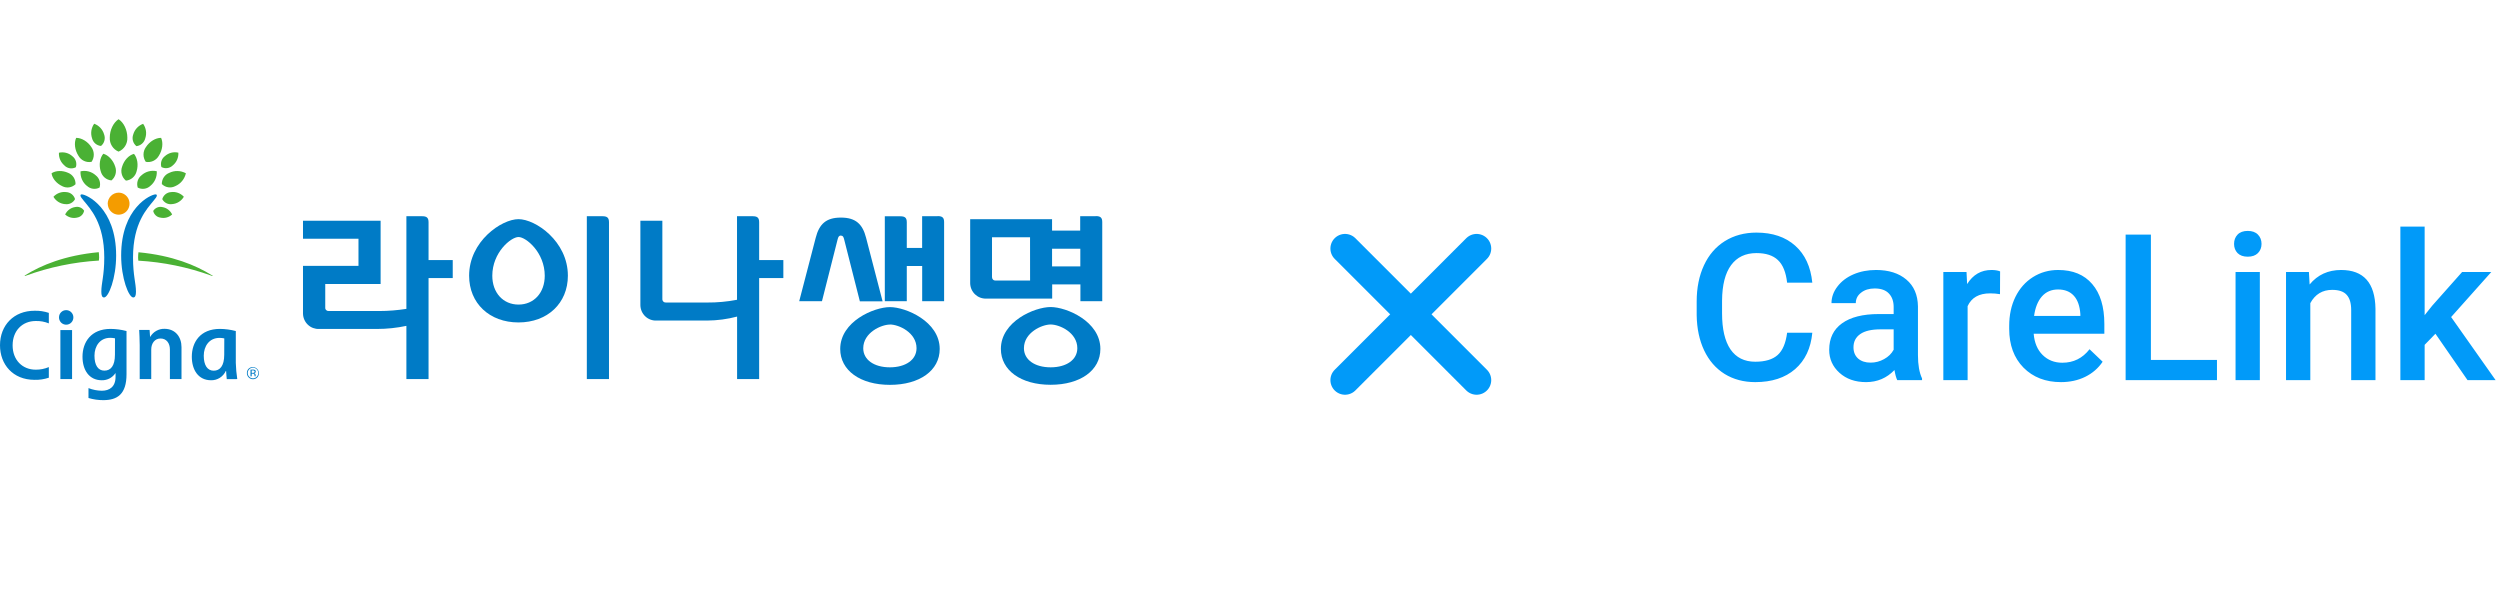
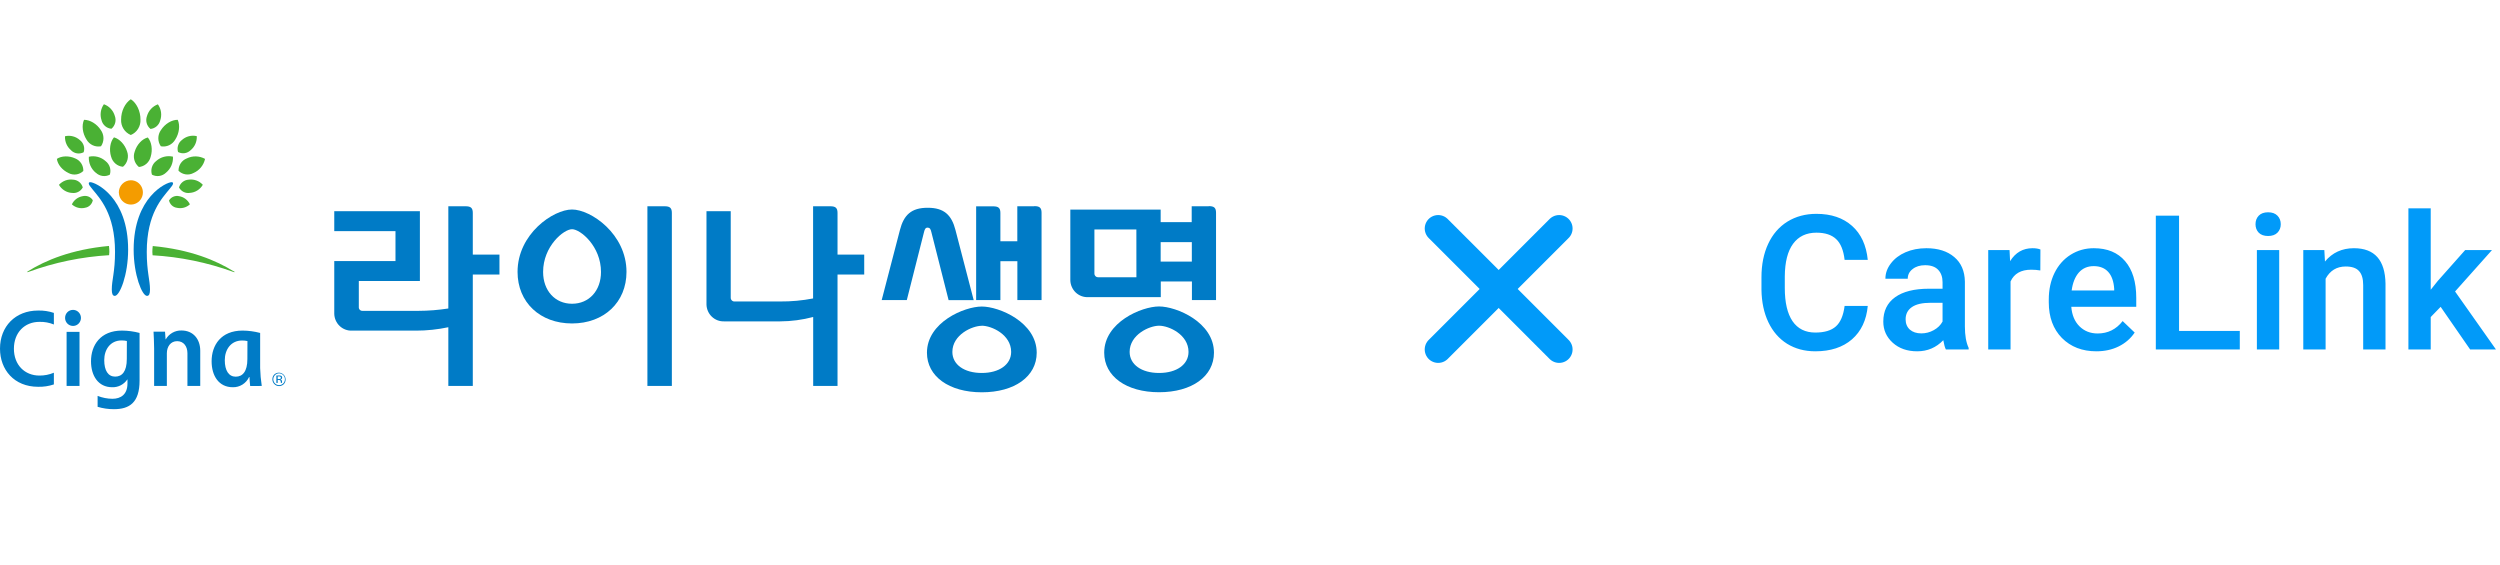
- <svg xmlns="http://www.w3.org/2000/svg" width="171" height="42" viewBox="0 0 171 42" fill="none">
-   <path d="M92 17L101 26" stroke="#019AF9" stroke-width="2" stroke-linecap="round" stroke-linejoin="round" />
-   <path d="M101 17L92 26" stroke="#019AF9" stroke-width="2" stroke-linecap="round" stroke-linejoin="round" />
-   <path d="M5.593 13.295C5.906 13.295 7.944 14.207 7.944 17.479C7.944 19.042 7.425 20.346 7.117 20.346C6.982 20.346 6.931 20.21 6.931 19.947C6.931 19.361 7.132 18.855 7.132 17.62C7.132 15.233 6.162 14.27 5.727 13.729C5.598 13.568 5.503 13.464 5.503 13.368C5.503 13.33 5.529 13.295 5.593 13.295V13.295ZM10.729 13.368C10.729 13.464 10.633 13.568 10.504 13.729C10.07 14.27 9.099 15.233 9.099 17.62C9.099 18.855 9.3 19.367 9.3 19.947C9.3 20.21 9.249 20.346 9.114 20.346C8.807 20.346 8.287 19.042 8.287 17.479C8.287 14.207 10.326 13.295 10.64 13.295C10.702 13.295 10.729 13.33 10.729 13.368" fill="#007BC6" />
-   <path d="M7.372 13.951C7.376 14.099 7.423 14.243 7.507 14.364C7.592 14.486 7.71 14.579 7.846 14.633C7.983 14.687 8.132 14.698 8.275 14.666C8.419 14.635 8.549 14.561 8.651 14.454C8.753 14.347 8.821 14.212 8.848 14.066C8.874 13.921 8.858 13.77 8.8 13.633C8.742 13.497 8.646 13.381 8.523 13.3C8.4 13.218 8.257 13.176 8.11 13.177C8.011 13.178 7.913 13.199 7.822 13.239C7.731 13.278 7.649 13.336 7.58 13.408C7.51 13.48 7.456 13.565 7.419 13.658C7.383 13.751 7.364 13.851 7.366 13.951" fill="#F49C00" />
-   <path d="M4.249 12.729C3.86 12.55 3.568 12.193 3.527 11.851C3.816 11.659 4.272 11.645 4.661 11.822C4.815 11.882 4.946 11.99 5.037 12.13C5.127 12.27 5.172 12.435 5.166 12.602C5.046 12.717 4.894 12.791 4.731 12.815C4.568 12.839 4.401 12.81 4.255 12.733L4.249 12.729ZM5.364 10.652C5.114 10.263 5.054 9.774 5.21 9.429C5.58 9.429 6.003 9.678 6.253 10.067C6.357 10.213 6.413 10.387 6.415 10.566C6.417 10.746 6.364 10.922 6.263 11.069C6.089 11.104 5.908 11.082 5.747 11.007C5.586 10.932 5.452 10.808 5.364 10.652V10.652ZM5.942 12.714C5.796 12.596 5.68 12.444 5.605 12.27C5.529 12.097 5.496 11.908 5.508 11.719C5.691 11.677 5.88 11.68 6.061 11.728C6.243 11.775 6.41 11.866 6.549 11.993C6.673 12.088 6.764 12.219 6.811 12.369C6.857 12.519 6.857 12.68 6.809 12.83C6.67 12.904 6.512 12.932 6.356 12.91C6.201 12.888 6.056 12.818 5.942 12.708V12.714ZM6.887 11.712C6.754 11.273 6.829 10.796 7.066 10.516C7.416 10.611 7.746 10.967 7.88 11.394C7.94 11.559 7.948 11.739 7.902 11.909C7.856 12.079 7.759 12.23 7.624 12.341C7.451 12.326 7.287 12.257 7.155 12.143C7.023 12.028 6.929 11.875 6.887 11.704V11.712ZM5.262 14.886C5.121 14.918 4.974 14.916 4.833 14.878C4.693 14.841 4.563 14.77 4.456 14.671C4.519 14.538 4.613 14.423 4.729 14.335C4.846 14.247 4.982 14.188 5.125 14.165C5.243 14.134 5.366 14.142 5.479 14.186C5.592 14.231 5.688 14.31 5.754 14.413C5.731 14.534 5.672 14.645 5.583 14.729C5.495 14.814 5.383 14.868 5.262 14.884V14.886ZM4.449 13.963C4.286 13.95 4.129 13.897 3.991 13.81C3.853 13.723 3.738 13.603 3.655 13.461C3.766 13.339 3.904 13.246 4.058 13.191C4.212 13.135 4.377 13.117 4.538 13.14C4.674 13.148 4.804 13.198 4.911 13.284C5.017 13.37 5.095 13.488 5.132 13.62C5.068 13.742 4.967 13.84 4.844 13.901C4.722 13.962 4.583 13.982 4.449 13.96V13.963ZM4.418 11.325C4.289 11.221 4.187 11.087 4.119 10.934C4.052 10.781 4.022 10.614 4.031 10.447C4.193 10.41 4.362 10.412 4.523 10.454C4.684 10.496 4.833 10.578 4.956 10.69C5.067 10.775 5.149 10.893 5.19 11.027C5.232 11.162 5.231 11.306 5.187 11.44C5.064 11.505 4.924 11.53 4.786 11.511C4.648 11.492 4.52 11.429 4.418 11.333V11.325ZM6.297 9.461C6.241 9.295 6.224 9.118 6.249 8.944C6.275 8.771 6.341 8.605 6.442 8.463C6.604 8.522 6.751 8.619 6.869 8.746C6.987 8.873 7.074 9.027 7.121 9.195C7.172 9.332 7.178 9.482 7.14 9.624C7.102 9.765 7.021 9.891 6.909 9.984C6.765 9.971 6.628 9.913 6.518 9.818C6.408 9.723 6.33 9.596 6.295 9.454L6.297 9.461ZM1.689 18.86C1.689 18.869 1.689 18.877 1.708 18.877C1.727 18.873 1.744 18.868 1.762 18.86C3.371 18.273 5.056 17.923 6.764 17.823C6.773 17.756 6.779 17.689 6.78 17.621C6.779 17.497 6.772 17.373 6.757 17.249C4.421 17.465 2.81 18.151 1.75 18.809C1.707 18.836 1.688 18.843 1.688 18.86H1.689ZM11.069 12.597C11.064 12.431 11.11 12.266 11.202 12.128C11.293 11.989 11.425 11.883 11.579 11.823C11.757 11.736 11.952 11.693 12.15 11.698C12.347 11.703 12.54 11.756 12.714 11.852C12.671 12.046 12.583 12.227 12.457 12.38C12.332 12.533 12.172 12.653 11.991 12.73C11.844 12.807 11.678 12.836 11.514 12.812C11.351 12.789 11.198 12.714 11.079 12.599L11.069 12.597ZM9.967 11.063C9.867 10.917 9.814 10.742 9.816 10.564C9.817 10.385 9.874 10.212 9.977 10.067C10.227 9.678 10.648 9.425 11.02 9.429C11.174 9.77 11.116 10.263 10.866 10.652C10.778 10.808 10.644 10.932 10.483 11.007C10.322 11.081 10.141 11.103 9.967 11.069V11.063ZM9.421 12.83C9.373 12.679 9.372 12.517 9.418 12.366C9.465 12.215 9.557 12.083 9.681 11.987C9.821 11.86 9.988 11.769 10.169 11.722C10.351 11.674 10.541 11.671 10.723 11.713C10.735 11.902 10.702 12.091 10.626 12.264C10.551 12.438 10.435 12.59 10.29 12.708C10.176 12.818 10.031 12.888 9.875 12.91C9.72 12.932 9.561 12.904 9.422 12.83H9.421ZM8.606 12.348C8.471 12.237 8.374 12.086 8.329 11.916C8.283 11.746 8.291 11.567 8.351 11.402C8.483 10.963 8.814 10.611 9.165 10.524C9.401 10.803 9.476 11.284 9.343 11.719C9.301 11.89 9.208 12.043 9.075 12.157C8.943 12.272 8.779 12.341 8.606 12.356V12.348ZM10.485 14.422C10.549 14.319 10.643 14.239 10.755 14.193C10.866 14.146 10.989 14.137 11.106 14.165C11.249 14.188 11.385 14.246 11.501 14.334C11.617 14.422 11.711 14.537 11.774 14.669C11.667 14.768 11.537 14.84 11.397 14.877C11.256 14.915 11.109 14.917 10.967 14.884C10.847 14.868 10.735 14.814 10.647 14.729C10.558 14.645 10.499 14.534 10.476 14.413L10.485 14.422ZM11.098 13.623C11.135 13.49 11.213 13.372 11.319 13.286C11.426 13.199 11.557 13.148 11.693 13.14C11.854 13.117 12.019 13.134 12.172 13.19C12.326 13.245 12.464 13.337 12.575 13.458C12.492 13.6 12.377 13.72 12.238 13.807C12.1 13.895 11.943 13.947 11.78 13.96C11.645 13.982 11.507 13.962 11.385 13.901C11.262 13.84 11.162 13.742 11.098 13.62V13.623ZM11.043 11.434C10.999 11.3 10.998 11.156 11.04 11.022C11.081 10.887 11.163 10.77 11.274 10.684C11.398 10.572 11.547 10.491 11.708 10.448C11.869 10.406 12.038 10.404 12.2 10.442C12.21 10.609 12.179 10.776 12.112 10.929C12.044 11.081 11.941 11.216 11.812 11.32C11.71 11.416 11.582 11.478 11.444 11.497C11.306 11.517 11.166 11.492 11.043 11.427V11.434ZM9.324 9.989C9.212 9.897 9.131 9.771 9.093 9.63C9.055 9.488 9.061 9.338 9.112 9.201C9.159 9.033 9.246 8.879 9.363 8.752C9.481 8.625 9.627 8.528 9.79 8.469C9.891 8.611 9.957 8.776 9.983 8.95C10.008 9.124 9.991 9.301 9.934 9.467C9.899 9.609 9.821 9.736 9.711 9.831C9.6 9.926 9.464 9.984 9.32 9.997L9.324 9.989ZM14.474 18.817C13.416 18.158 11.804 17.472 9.47 17.255C9.454 17.378 9.446 17.503 9.446 17.627C9.446 17.704 9.459 17.808 9.46 17.829C11.17 17.927 12.858 18.274 14.47 18.86C14.487 18.868 14.505 18.873 14.523 18.877C14.536 18.877 14.542 18.877 14.542 18.86C14.542 18.844 14.523 18.836 14.48 18.809L14.474 18.817ZM8.11 10.371C7.924 10.295 7.766 10.161 7.658 9.989C7.55 9.818 7.498 9.616 7.509 9.413C7.509 8.887 7.754 8.388 8.11 8.154C8.466 8.381 8.71 8.886 8.71 9.413C8.72 9.616 8.668 9.817 8.561 9.989C8.453 10.161 8.296 10.294 8.11 10.371" fill="#4AB134" />
-   <path d="M4.036 21.701C4.034 21.8 4.061 21.897 4.114 21.98C4.166 22.064 4.242 22.129 4.332 22.168C4.422 22.207 4.521 22.218 4.617 22.2C4.713 22.182 4.802 22.136 4.871 22.066C4.941 21.997 4.989 21.908 5.008 21.811C5.028 21.714 5.019 21.614 4.982 21.522C4.944 21.431 4.881 21.352 4.8 21.297C4.719 21.243 4.623 21.213 4.526 21.214C4.462 21.213 4.399 21.225 4.339 21.249C4.28 21.274 4.226 21.309 4.181 21.355C4.135 21.4 4.099 21.454 4.074 21.513C4.049 21.573 4.036 21.636 4.036 21.701V21.701ZM7.862 24.262C7.862 25.03 7.573 25.351 7.139 25.351C6.705 25.351 6.462 24.979 6.462 24.326C6.462 23.674 6.84 23.107 7.538 23.107C7.648 23.106 7.758 23.118 7.866 23.142L7.862 24.262ZM7.904 25.523V25.774C7.904 26.459 7.487 26.726 6.968 26.726C6.655 26.723 6.344 26.662 6.052 26.546V27.224C6.381 27.321 6.721 27.371 7.064 27.37C8.021 27.37 8.654 26.969 8.654 25.598V22.643C8.298 22.549 7.932 22.5 7.564 22.497C6.221 22.497 5.643 23.409 5.643 24.399C5.643 25.305 6.094 26.009 6.957 26.009C7.139 26.015 7.32 25.974 7.483 25.891C7.646 25.807 7.785 25.684 7.889 25.532L7.904 25.523ZM3.34 25.109C3.056 25.229 2.751 25.289 2.443 25.286C1.534 25.286 0.863 24.626 0.863 23.622C0.863 22.619 1.528 21.957 2.443 21.957C2.75 21.948 3.056 22.003 3.34 22.119V21.401C3.025 21.295 2.694 21.245 2.362 21.255C0.95 21.255 0 22.242 0 23.618C0 24.919 0.874 25.981 2.362 25.981C2.694 25.991 3.025 25.941 3.34 25.835V25.109ZM15.337 24.266C15.337 25.035 15.041 25.355 14.615 25.355C14.188 25.355 13.937 24.983 13.937 24.331C13.937 23.678 14.315 23.112 15.012 23.112C15.123 23.111 15.233 23.122 15.342 23.147L15.337 24.266ZM16.229 25.93C16.173 25.563 16.139 25.193 16.129 24.822V22.643C15.774 22.549 15.408 22.5 15.041 22.497C13.697 22.497 13.12 23.409 13.12 24.399C13.12 25.305 13.569 26.009 14.432 26.009C14.644 26.015 14.852 25.958 15.032 25.845C15.211 25.733 15.355 25.569 15.444 25.376H15.466C15.466 25.481 15.502 25.835 15.511 25.935L16.229 25.93ZM4.93 22.576H4.13V25.93H4.93V22.576ZM9.556 25.93V23.611C9.556 23.299 9.528 22.702 9.519 22.566H10.232L10.265 23.038H10.278C10.377 22.868 10.519 22.727 10.69 22.631C10.86 22.535 11.053 22.486 11.248 22.491C11.998 22.491 12.415 23.049 12.415 23.744V25.93H11.621V23.903C11.621 23.475 11.387 23.153 10.982 23.153C10.578 23.153 10.345 23.494 10.345 23.903V25.93H9.556Z" fill="#007BC6" />
-   <path d="M17.383 25.354C17.352 25.34 17.318 25.334 17.284 25.336H17.216V25.504H17.29C17.316 25.506 17.342 25.502 17.367 25.494C17.381 25.489 17.394 25.479 17.402 25.465C17.411 25.452 17.415 25.437 17.414 25.421C17.416 25.408 17.414 25.395 17.408 25.383C17.403 25.371 17.395 25.361 17.384 25.354H17.383ZM17.296 25.28C17.338 25.279 17.381 25.284 17.422 25.297C17.444 25.306 17.463 25.322 17.476 25.343C17.489 25.364 17.494 25.389 17.492 25.414C17.494 25.432 17.491 25.45 17.483 25.466C17.475 25.482 17.463 25.496 17.448 25.506C17.427 25.518 17.405 25.526 17.381 25.529C17.397 25.53 17.412 25.535 17.426 25.543C17.439 25.551 17.451 25.562 17.461 25.575C17.476 25.596 17.484 25.62 17.485 25.646V25.68C17.484 25.692 17.484 25.703 17.485 25.715C17.485 25.723 17.485 25.731 17.485 25.738V25.738H17.41V25.683C17.41 25.629 17.395 25.592 17.365 25.576C17.337 25.563 17.306 25.558 17.276 25.56H17.216V25.743H17.135V25.286L17.296 25.28ZM17.05 25.257C17.017 25.291 16.99 25.331 16.972 25.375C16.954 25.419 16.944 25.467 16.944 25.515C16.944 25.563 16.953 25.61 16.971 25.654C16.989 25.699 17.016 25.739 17.049 25.773C17.083 25.807 17.122 25.834 17.166 25.852C17.21 25.87 17.257 25.88 17.304 25.88C17.351 25.88 17.398 25.871 17.442 25.852C17.486 25.834 17.525 25.807 17.559 25.774C17.626 25.705 17.664 25.612 17.664 25.515C17.664 25.419 17.626 25.326 17.559 25.257C17.526 25.223 17.486 25.195 17.442 25.177C17.399 25.158 17.352 25.148 17.305 25.148C17.257 25.148 17.21 25.158 17.166 25.177C17.123 25.195 17.083 25.223 17.05 25.257V25.257ZM17.601 25.815C17.522 25.894 17.416 25.939 17.305 25.939C17.193 25.939 17.087 25.894 17.008 25.815C16.969 25.775 16.938 25.729 16.918 25.677C16.897 25.625 16.886 25.57 16.887 25.515C16.886 25.459 16.897 25.403 16.918 25.352C16.939 25.3 16.97 25.254 17.01 25.215C17.09 25.142 17.194 25.104 17.301 25.107C17.408 25.11 17.51 25.154 17.586 25.231C17.661 25.308 17.705 25.411 17.708 25.52C17.711 25.628 17.672 25.734 17.601 25.815" fill="#007BC6" />
-   <path d="M41.655 25.93V15.202C41.655 14.883 41.521 14.789 41.202 14.789H40.139V25.93H41.655Z" fill="#007BC6" />
-   <path d="M51.926 25.93V19.021H53.581V17.788H51.926V15.202C51.926 14.883 51.793 14.789 51.474 14.789H50.412V20.505C49.737 20.635 49.052 20.698 48.365 20.693H45.546C45.514 20.695 45.482 20.69 45.452 20.679C45.422 20.667 45.395 20.65 45.372 20.627C45.349 20.604 45.331 20.577 45.32 20.546C45.308 20.516 45.303 20.484 45.305 20.451V15.097H43.802V20.88C43.805 21.022 43.836 21.163 43.893 21.293C43.95 21.422 44.032 21.54 44.135 21.637C44.237 21.735 44.358 21.81 44.489 21.86C44.621 21.91 44.761 21.932 44.902 21.926H48.371C49.062 21.922 49.749 21.831 50.417 21.654V25.93H51.926Z" fill="#007BC6" />
-   <path d="M37.261 18.862C37.261 20.022 36.523 20.833 35.466 20.833C34.41 20.833 33.673 20.018 33.673 18.862C33.673 17.268 34.949 16.212 35.466 16.212C35.984 16.212 37.261 17.268 37.261 18.862ZM35.465 14.99C34.309 14.99 32.088 16.497 32.088 18.859C32.088 20.741 33.477 22.055 35.465 22.055C37.452 22.055 38.843 20.738 38.843 18.859C38.843 16.497 36.626 14.99 35.465 14.99Z" fill="#007BC6" />
-   <path d="M71.863 22.195C72.477 22.195 73.689 22.747 73.689 23.818C73.689 24.6 72.956 25.125 71.863 25.125C70.77 25.125 70.037 24.6 70.037 23.818C70.037 22.747 71.266 22.195 71.863 22.195ZM71.863 21.001C70.78 21.001 68.46 21.977 68.46 23.867C68.46 25.33 69.828 26.319 71.863 26.319C73.898 26.319 75.266 25.334 75.266 23.867C75.266 21.977 72.94 21.001 71.863 21.001Z" fill="#007BC6" />
-   <path d="M29.313 25.93V19.021H30.967V17.788H29.313V15.202C29.313 14.883 29.18 14.789 28.861 14.789H27.797V21.127C27.184 21.223 26.564 21.272 25.944 21.274H22.475C22.444 21.276 22.413 21.27 22.383 21.259C22.354 21.247 22.328 21.23 22.306 21.207C22.285 21.184 22.268 21.157 22.258 21.127C22.247 21.097 22.244 21.065 22.247 21.034V19.424H26.034V15.097H20.725V16.33H24.52V18.186H20.725V21.454C20.728 21.596 20.759 21.736 20.816 21.866C20.873 21.996 20.955 22.113 21.058 22.211C21.16 22.308 21.28 22.384 21.412 22.434C21.544 22.483 21.684 22.506 21.825 22.5H25.794C26.467 22.5 27.138 22.429 27.797 22.289V25.93H29.313V25.93Z" fill="#007BC6" />
-   <path d="M60.867 22.195C61.48 22.195 62.691 22.747 62.691 23.818C62.691 24.6 61.959 25.125 60.867 25.125C59.776 25.125 59.046 24.6 59.046 23.823C59.046 22.752 60.275 22.2 60.873 22.2L60.867 22.195ZM60.873 21.006C59.791 21.006 57.471 21.982 57.471 23.871C57.471 25.334 58.838 26.324 60.873 26.324C62.908 26.324 64.276 25.339 64.276 23.871C64.276 21.982 61.95 21.006 60.873 21.006Z" fill="#007BC6" />
-   <path d="M71.961 17.012H73.894V18.22H71.961V17.012ZM70.458 19.19H68.095C68.063 19.192 68.031 19.187 68.001 19.176C67.971 19.165 67.944 19.147 67.921 19.125C67.898 19.102 67.881 19.075 67.869 19.045C67.857 19.015 67.852 18.982 67.853 18.95V16.23H70.455L70.458 19.19ZM74.939 14.79H73.885V15.774H71.961V14.994H66.36V19.376C66.363 19.518 66.394 19.659 66.451 19.789C66.508 19.919 66.591 20.036 66.693 20.134C66.796 20.231 66.916 20.307 67.048 20.357C67.18 20.407 67.32 20.429 67.46 20.424H71.969V19.453H73.9V20.604H75.394V15.189C75.394 14.874 75.261 14.781 74.946 14.781" fill="#007BC6" />
-   <path d="M64.126 14.79H63.074V16.958H62.024V15.202C62.024 14.888 61.891 14.794 61.576 14.794H60.521V20.604H62.024V18.193H63.077V20.604H64.577V15.189C64.577 14.874 64.444 14.781 64.129 14.781" fill="#007BC6" />
-   <path d="M57.517 16.118C57.662 16.118 57.702 16.219 57.744 16.392L58.814 20.609H60.369L59.239 16.26C59 15.332 58.532 14.883 57.523 14.883H57.511C56.5 14.883 56.034 15.332 55.796 16.26L54.666 20.603H56.222L57.29 16.386C57.332 16.213 57.38 16.112 57.517 16.112" fill="#007BC6" />
-   <path d="M123.962 22.76C123.862 23.822 123.47 24.651 122.786 25.248C122.103 25.84 121.193 26.137 120.059 26.137C119.266 26.137 118.566 25.95 117.96 25.576C117.358 25.198 116.894 24.662 116.565 23.97C116.237 23.277 116.066 22.473 116.053 21.557V20.627C116.053 19.688 116.219 18.861 116.552 18.145C116.884 17.43 117.361 16.879 117.98 16.491C118.605 16.104 119.325 15.91 120.141 15.91C121.239 15.91 122.123 16.209 122.793 16.806C123.463 17.403 123.853 18.246 123.962 19.335H122.239C122.157 18.619 121.948 18.105 121.61 17.79C121.278 17.471 120.788 17.311 120.141 17.311C119.389 17.311 118.81 17.587 118.404 18.139C118.003 18.686 117.798 19.49 117.789 20.552V21.434C117.789 22.509 117.98 23.329 118.363 23.895C118.751 24.46 119.316 24.742 120.059 24.742C120.738 24.742 121.248 24.59 121.59 24.284C121.932 23.979 122.148 23.471 122.239 22.76H123.962ZM129.772 26C129.7 25.859 129.636 25.629 129.581 25.31C129.052 25.861 128.405 26.137 127.64 26.137C126.897 26.137 126.291 25.925 125.821 25.501C125.352 25.077 125.117 24.553 125.117 23.929C125.117 23.14 125.409 22.537 125.992 22.117C126.58 21.693 127.419 21.481 128.508 21.481H129.526V20.996C129.526 20.613 129.419 20.308 129.205 20.08C128.991 19.848 128.665 19.731 128.228 19.731C127.849 19.731 127.539 19.827 127.298 20.019C127.056 20.205 126.936 20.445 126.936 20.736H125.274C125.274 20.331 125.409 19.953 125.678 19.602C125.947 19.246 126.311 18.968 126.771 18.768C127.236 18.567 127.754 18.467 128.323 18.467C129.189 18.467 129.88 18.686 130.395 19.123C130.91 19.556 131.174 20.167 131.188 20.955V24.291C131.188 24.956 131.281 25.487 131.468 25.884V26H129.772ZM127.947 24.804C128.275 24.804 128.583 24.724 128.87 24.564C129.162 24.405 129.381 24.191 129.526 23.922V22.527H128.631C128.016 22.527 127.553 22.634 127.243 22.849C126.933 23.063 126.778 23.366 126.778 23.758C126.778 24.077 126.883 24.332 127.093 24.523C127.307 24.71 127.592 24.804 127.947 24.804ZM136.8 20.121C136.581 20.085 136.355 20.066 136.123 20.066C135.362 20.066 134.849 20.358 134.585 20.941V26H132.924V18.604H134.51L134.551 19.431C134.952 18.788 135.508 18.467 136.219 18.467C136.456 18.467 136.652 18.499 136.807 18.562L136.8 20.121ZM140.97 26.137C139.917 26.137 139.062 25.806 138.406 25.145C137.755 24.48 137.429 23.596 137.429 22.493V22.288C137.429 21.55 137.57 20.891 137.853 20.312C138.14 19.729 138.541 19.276 139.056 18.952C139.571 18.629 140.145 18.467 140.778 18.467C141.785 18.467 142.562 18.788 143.109 19.431C143.661 20.073 143.937 20.982 143.937 22.158V22.828H139.104C139.154 23.439 139.356 23.922 139.712 24.277C140.072 24.633 140.523 24.811 141.065 24.811C141.826 24.811 142.446 24.503 142.925 23.888L143.82 24.742C143.524 25.184 143.128 25.528 142.631 25.774C142.139 26.016 141.585 26.137 140.97 26.137ZM140.771 19.8C140.316 19.8 139.947 19.959 139.664 20.278C139.386 20.597 139.208 21.042 139.131 21.611H142.296V21.488C142.259 20.932 142.111 20.513 141.852 20.23C141.592 19.943 141.232 19.8 140.771 19.8ZM147.122 24.619H151.641V26H145.393V16.047H147.122V24.619ZM154.573 26H152.912V18.604H154.573V26ZM152.81 16.683C152.81 16.427 152.889 16.215 153.049 16.047C153.213 15.878 153.445 15.794 153.746 15.794C154.047 15.794 154.279 15.878 154.443 16.047C154.607 16.215 154.689 16.427 154.689 16.683C154.689 16.933 154.607 17.143 154.443 17.311C154.279 17.476 154.047 17.558 153.746 17.558C153.445 17.558 153.213 17.476 153.049 17.311C152.889 17.143 152.81 16.933 152.81 16.683ZM157.93 18.604L157.978 19.458C158.524 18.797 159.242 18.467 160.131 18.467C161.671 18.467 162.455 19.349 162.482 21.112V26H160.821V21.208C160.821 20.739 160.719 20.392 160.514 20.169C160.313 19.941 159.983 19.827 159.522 19.827C158.853 19.827 158.354 20.13 158.025 20.736V26H156.364V18.604H157.93ZM166.584 22.828L165.846 23.587V26H164.185V15.5H165.846V21.557L166.365 20.907L168.409 18.604H170.405L167.657 21.686L170.699 26H168.778L166.584 22.828Z" fill="#019AF9" />
+ <svg xmlns="http://www.w3.org/2000/svg" width="186" height="42" viewBox="0 0 186 42" fill="none">
+   <path d="M6.711 13.553C7.088 13.553 9.533 14.647 9.533 18.574C9.533 20.449 8.911 22.014 8.541 22.014C8.378 22.014 8.317 21.851 8.317 21.535C8.317 20.832 8.558 20.224 8.558 18.742C8.558 15.878 7.395 14.723 6.872 14.073C6.718 13.88 6.604 13.755 6.604 13.641C6.604 13.595 6.635 13.553 6.711 13.553V13.553ZM12.876 13.641C12.876 13.755 12.759 13.88 12.605 14.073C12.085 14.723 10.919 15.878 10.919 18.742C10.919 20.224 11.16 20.839 11.16 21.535C11.16 21.851 11.1 22.014 10.936 22.014C10.569 22.014 9.944 20.449 9.944 18.574C9.944 14.647 12.392 13.553 12.768 13.553C12.843 13.553 12.876 13.595 12.876 13.641" fill="#007BC6" />
+   <path d="M8.846 14.34C8.851 14.518 8.907 14.691 9.008 14.836C9.11 14.982 9.251 15.094 9.415 15.158C9.579 15.223 9.758 15.237 9.93 15.199C10.102 15.161 10.259 15.072 10.381 14.944C10.503 14.816 10.585 14.654 10.617 14.479C10.649 14.303 10.629 14.123 10.56 13.959C10.49 13.795 10.375 13.656 10.228 13.558C10.08 13.461 9.908 13.41 9.732 13.411C9.613 13.413 9.496 13.438 9.387 13.485C9.277 13.533 9.178 13.602 9.095 13.688C9.012 13.774 8.947 13.876 8.903 13.988C8.859 14.1 8.837 14.22 8.839 14.34" fill="#F49C00" />
+   <path d="M5.099 12.873C4.632 12.659 4.282 12.231 4.232 11.82C4.579 11.59 5.127 11.572 5.593 11.785C5.778 11.858 5.935 11.987 6.044 12.155C6.152 12.322 6.206 12.52 6.199 12.721C6.055 12.859 5.873 12.948 5.677 12.977C5.481 13.005 5.282 12.971 5.106 12.879L5.099 12.873ZM6.436 10.382C6.136 9.914 6.065 9.328 6.252 8.914C6.697 8.914 7.203 9.212 7.503 9.679C7.628 9.854 7.696 10.063 7.698 10.279C7.7 10.494 7.636 10.705 7.515 10.882C7.306 10.923 7.09 10.897 6.896 10.807C6.703 10.717 6.542 10.569 6.436 10.382V10.382ZM7.13 12.856C6.955 12.714 6.816 12.531 6.726 12.323C6.635 12.115 6.595 11.889 6.61 11.662C6.829 11.611 7.056 11.615 7.274 11.672C7.491 11.729 7.692 11.838 7.859 11.99C8.007 12.104 8.117 12.262 8.173 12.442C8.229 12.622 8.228 12.815 8.171 12.995C8.004 13.084 7.814 13.117 7.627 13.091C7.441 13.065 7.267 12.98 7.13 12.849V12.856ZM8.264 11.653C8.105 11.126 8.195 10.554 8.48 10.218C8.899 10.332 9.295 10.759 9.456 11.272C9.528 11.47 9.537 11.686 9.482 11.89C9.427 12.094 9.311 12.275 9.149 12.408C8.941 12.39 8.744 12.307 8.586 12.17C8.427 12.033 8.315 11.849 8.264 11.644V11.653ZM6.315 15.462C6.145 15.501 5.968 15.498 5.8 15.453C5.631 15.408 5.476 15.322 5.347 15.204C5.423 15.045 5.535 14.906 5.675 14.8C5.815 14.695 5.978 14.625 6.15 14.596C6.291 14.56 6.44 14.569 6.575 14.622C6.71 14.676 6.826 14.771 6.905 14.895C6.878 15.04 6.806 15.172 6.7 15.274C6.594 15.376 6.459 15.441 6.315 15.46V15.462ZM5.338 14.354C5.144 14.338 4.955 14.276 4.789 14.171C4.624 14.066 4.485 13.922 4.386 13.752C4.519 13.606 4.685 13.494 4.869 13.427C5.054 13.36 5.252 13.34 5.446 13.367C5.609 13.376 5.765 13.437 5.893 13.54C6.021 13.643 6.113 13.784 6.159 13.943C6.081 14.089 5.96 14.207 5.813 14.28C5.666 14.353 5.5 14.378 5.338 14.35V14.354ZM5.302 11.189C5.147 11.064 5.024 10.903 4.943 10.72C4.862 10.536 4.826 10.336 4.837 10.136C5.032 10.09 5.234 10.093 5.427 10.144C5.621 10.194 5.799 10.292 5.947 10.427C6.08 10.529 6.178 10.671 6.228 10.832C6.278 10.993 6.277 11.166 6.225 11.326C6.077 11.405 5.909 11.434 5.743 11.412C5.578 11.389 5.424 11.314 5.302 11.198V11.189ZM7.557 8.952C7.489 8.753 7.469 8.54 7.499 8.332C7.529 8.123 7.609 7.925 7.73 7.755C7.925 7.825 8.101 7.941 8.243 8.094C8.384 8.246 8.488 8.431 8.545 8.633C8.606 8.798 8.614 8.977 8.568 9.147C8.522 9.317 8.425 9.468 8.291 9.579C8.118 9.564 7.953 9.495 7.821 9.381C7.689 9.267 7.595 9.114 7.553 8.943L7.557 8.952ZM2.027 20.232C2.027 20.242 2.027 20.251 2.05 20.251C2.072 20.247 2.093 20.24 2.114 20.232C4.045 19.526 6.067 19.107 8.117 18.986C8.128 18.906 8.134 18.825 8.136 18.744C8.135 18.595 8.126 18.446 8.108 18.298C5.305 18.556 3.371 19.38 2.1 20.17C2.048 20.202 2.026 20.21 2.026 20.232H2.027ZM13.282 12.715C13.277 12.515 13.332 12.319 13.442 12.152C13.552 11.986 13.71 11.858 13.895 11.787C14.108 11.682 14.343 11.63 14.58 11.636C14.817 11.643 15.049 11.706 15.256 11.822C15.205 12.055 15.1 12.272 14.949 12.455C14.798 12.638 14.606 12.782 14.389 12.875C14.213 12.967 14.013 13.002 13.817 12.973C13.621 12.945 13.438 12.856 13.294 12.717L13.282 12.715ZM11.961 10.875C11.84 10.699 11.777 10.489 11.779 10.275C11.781 10.061 11.849 9.853 11.973 9.679C12.273 9.212 12.778 8.908 13.223 8.914C13.409 9.323 13.34 9.914 13.04 10.382C12.934 10.568 12.773 10.717 12.579 10.807C12.386 10.896 12.17 10.923 11.961 10.882V10.875ZM11.305 12.995C11.247 12.814 11.246 12.62 11.302 12.438C11.358 12.257 11.468 12.098 11.617 11.983C11.785 11.831 11.986 11.722 12.203 11.665C12.421 11.608 12.649 11.604 12.868 11.655C12.882 11.882 12.842 12.108 12.752 12.316C12.661 12.524 12.522 12.707 12.348 12.849C12.211 12.98 12.037 13.065 11.85 13.091C11.664 13.117 11.474 13.084 11.307 12.995H11.305ZM10.327 12.417C10.165 12.283 10.049 12.102 9.994 11.898C9.94 11.695 9.949 11.479 10.021 11.281C10.179 10.754 10.577 10.332 10.998 10.227C11.281 10.562 11.371 11.14 11.211 11.662C11.161 11.867 11.049 12.051 10.89 12.188C10.732 12.325 10.535 12.408 10.327 12.426V12.417ZM12.582 14.905C12.659 14.781 12.772 14.685 12.906 14.63C13.039 14.575 13.187 14.563 13.328 14.596C13.499 14.624 13.662 14.694 13.801 14.8C13.941 14.905 14.053 15.043 14.129 15.202C14 15.321 13.845 15.406 13.676 15.451C13.508 15.496 13.331 15.499 13.161 15.46C13.017 15.441 12.882 15.376 12.776 15.274C12.67 15.172 12.598 15.04 12.571 14.895L12.582 14.905ZM13.317 13.946C13.362 13.787 13.455 13.645 13.583 13.541C13.711 13.438 13.868 13.377 14.032 13.367C14.225 13.339 14.423 13.36 14.607 13.426C14.791 13.492 14.957 13.603 15.09 13.748C14.991 13.919 14.852 14.063 14.686 14.168C14.52 14.273 14.331 14.335 14.136 14.35C13.974 14.378 13.809 14.353 13.662 14.28C13.515 14.207 13.394 14.089 13.317 13.943V13.946ZM13.251 11.319C13.199 11.159 13.198 10.986 13.248 10.825C13.298 10.664 13.396 10.522 13.529 10.42C13.677 10.285 13.856 10.188 14.049 10.137C14.243 10.086 14.446 10.083 14.64 10.129C14.652 10.329 14.615 10.53 14.534 10.713C14.453 10.896 14.329 11.057 14.174 11.182C14.052 11.298 13.898 11.373 13.733 11.396C13.567 11.419 13.399 11.389 13.251 11.311V11.319ZM11.189 9.586C11.054 9.475 10.957 9.324 10.911 9.154C10.866 8.985 10.873 8.805 10.934 8.64C10.991 8.438 11.095 8.254 11.236 8.101C11.377 7.949 11.553 7.832 11.747 7.762C11.869 7.932 11.949 8.13 11.979 8.339C12.009 8.547 11.989 8.76 11.921 8.959C11.879 9.13 11.785 9.282 11.653 9.396C11.521 9.51 11.357 9.58 11.184 9.595L11.189 9.586ZM17.369 20.179C16.099 19.389 14.165 18.565 11.364 18.305C11.345 18.453 11.335 18.602 11.335 18.751C11.335 18.844 11.35 18.969 11.352 18.993C13.404 19.111 15.429 19.528 17.364 20.232C17.384 20.24 17.406 20.247 17.428 20.251C17.443 20.251 17.45 20.251 17.45 20.232C17.45 20.212 17.428 20.202 17.376 20.17L17.369 20.179ZM9.732 10.044C9.508 9.952 9.319 9.792 9.19 9.586C9.06 9.38 8.998 9.138 9.01 8.894C9.01 8.264 9.305 7.665 9.732 7.384C10.159 7.656 10.452 8.262 10.452 8.894C10.464 9.138 10.402 9.379 10.273 9.585C10.144 9.792 9.955 9.952 9.732 10.044" fill="#4AB134" />
+   <path d="M4.843 23.64C4.84 23.759 4.873 23.875 4.936 23.975C5 24.075 5.091 24.154 5.199 24.201C5.306 24.247 5.425 24.261 5.541 24.239C5.656 24.218 5.762 24.161 5.846 24.078C5.929 23.995 5.986 23.889 6.01 23.772C6.034 23.656 6.022 23.535 5.978 23.425C5.933 23.316 5.857 23.222 5.76 23.156C5.663 23.09 5.548 23.055 5.431 23.055C5.354 23.055 5.278 23.069 5.207 23.098C5.136 23.127 5.072 23.17 5.017 23.224C4.962 23.279 4.919 23.343 4.889 23.415C4.859 23.486 4.843 23.562 4.843 23.64V23.64ZM9.434 26.713C9.434 27.635 9.087 28.02 8.567 28.02C8.046 28.02 7.755 27.574 7.755 26.79C7.755 26.007 8.208 25.328 9.045 25.328C9.178 25.326 9.31 25.34 9.439 25.37L9.434 26.713ZM9.484 28.227V28.527C9.484 29.349 8.985 29.67 8.362 29.67C7.986 29.666 7.613 29.593 7.262 29.454V30.267C7.657 30.385 8.066 30.444 8.476 30.443C9.625 30.443 10.384 29.962 10.384 28.317V24.771C9.957 24.657 9.518 24.599 9.077 24.595C7.465 24.595 6.771 25.689 6.771 26.878C6.771 27.965 7.313 28.81 8.348 28.81C8.567 28.817 8.784 28.768 8.979 28.668C9.175 28.568 9.342 28.42 9.467 28.238L9.484 28.227ZM4.008 27.73C3.667 27.874 3.301 27.946 2.931 27.942C1.84 27.942 1.035 27.15 1.035 25.946C1.035 24.741 1.833 23.947 2.931 23.947C3.3 23.936 3.667 24.002 4.008 24.142V23.28C3.63 23.153 3.233 23.093 2.834 23.104C1.14 23.104 0 24.29 0 25.941C0 27.502 1.049 28.777 2.834 28.777C3.233 28.788 3.63 28.728 4.008 28.601V27.73ZM18.405 26.718C18.405 27.64 18.049 28.025 17.538 28.025C17.026 28.025 16.724 27.579 16.724 26.796C16.724 26.012 17.178 25.333 18.015 25.333C18.147 25.332 18.28 25.346 18.41 25.375L18.405 26.718ZM19.475 28.715C19.407 28.275 19.367 27.831 19.355 27.386V24.771C18.929 24.658 18.49 24.599 18.049 24.595C16.436 24.595 15.744 25.689 15.744 26.878C15.744 27.965 16.283 28.81 17.319 28.81C17.573 28.817 17.822 28.748 18.038 28.613C18.254 28.478 18.426 28.282 18.533 28.05H18.559C18.559 28.176 18.602 28.601 18.613 28.72L19.475 28.715ZM5.916 24.69H4.955V28.715H5.916V24.69ZM11.467 28.715V25.932C11.467 25.558 11.434 24.841 11.423 24.678H12.278L12.318 25.245H12.334C12.452 25.04 12.623 24.871 12.827 24.756C13.032 24.64 13.264 24.582 13.498 24.588C14.398 24.588 14.898 25.257 14.898 26.091V28.715H13.945V26.283C13.945 25.768 13.664 25.382 13.179 25.382C12.693 25.382 12.414 25.791 12.414 26.283V28.715H11.467Z" fill="#007BC6" />
+   <path d="M20.859 28.023C20.822 28.007 20.782 27.999 20.741 28.002H20.66V28.204H20.748C20.779 28.206 20.81 28.201 20.84 28.192C20.858 28.185 20.873 28.173 20.883 28.157C20.893 28.142 20.898 28.123 20.897 28.104C20.899 28.088 20.896 28.073 20.89 28.058C20.884 28.044 20.874 28.032 20.861 28.023H20.859ZM20.755 27.935C20.806 27.933 20.857 27.94 20.906 27.955C20.933 27.966 20.956 27.985 20.971 28.011C20.986 28.036 20.993 28.066 20.991 28.095C20.993 28.117 20.989 28.139 20.979 28.158C20.97 28.177 20.955 28.194 20.937 28.206C20.913 28.221 20.886 28.23 20.857 28.234C20.876 28.235 20.895 28.241 20.911 28.25C20.927 28.26 20.942 28.273 20.953 28.288C20.971 28.314 20.981 28.343 20.982 28.374V28.415C20.981 28.429 20.981 28.443 20.982 28.457C20.982 28.466 20.982 28.476 20.982 28.485V28.485H20.892V28.418C20.892 28.353 20.875 28.309 20.838 28.29C20.805 28.275 20.768 28.268 20.731 28.271H20.66V28.49H20.562V27.942L20.755 27.935ZM20.46 27.907C20.42 27.948 20.388 27.996 20.366 28.049C20.345 28.102 20.333 28.159 20.333 28.217C20.333 28.274 20.344 28.331 20.366 28.384C20.387 28.437 20.419 28.486 20.459 28.526C20.499 28.567 20.547 28.599 20.599 28.621C20.652 28.643 20.708 28.655 20.765 28.655C20.822 28.655 20.878 28.644 20.93 28.622C20.983 28.6 21.03 28.568 21.071 28.527C21.152 28.445 21.197 28.333 21.197 28.217C21.197 28.101 21.152 27.99 21.071 27.907C21.031 27.866 20.983 27.833 20.931 27.811C20.879 27.789 20.822 27.777 20.765 27.777C20.709 27.777 20.652 27.789 20.6 27.811C20.547 27.833 20.5 27.866 20.46 27.907V27.907ZM21.121 28.576C21.027 28.672 20.899 28.725 20.765 28.725C20.632 28.725 20.504 28.672 20.41 28.576C20.363 28.529 20.326 28.473 20.301 28.411C20.276 28.349 20.264 28.283 20.264 28.216C20.264 28.149 20.276 28.083 20.302 28.021C20.327 27.959 20.364 27.903 20.412 27.856C20.508 27.77 20.633 27.723 20.761 27.727C20.89 27.731 21.012 27.784 21.103 27.877C21.194 27.969 21.246 28.093 21.25 28.223C21.253 28.353 21.207 28.479 21.121 28.576" fill="#007BC6" />
+   <path d="M49.986 28.715V15.841C49.986 15.458 49.825 15.346 49.442 15.346H48.167V28.715H49.986Z" fill="#007BC6" />
+   <path d="M62.312 28.715V20.424H64.298V18.944H62.312V15.841C62.312 15.458 62.152 15.346 61.769 15.346H60.494V22.205C59.685 22.361 58.862 22.436 58.038 22.43H54.656C54.617 22.433 54.579 22.427 54.543 22.413C54.507 22.399 54.474 22.378 54.447 22.351C54.419 22.323 54.398 22.291 54.384 22.254C54.37 22.218 54.364 22.179 54.366 22.14V15.715H52.562V22.655C52.566 22.825 52.603 22.994 52.672 23.15C52.74 23.306 52.839 23.446 52.962 23.563C53.085 23.68 53.23 23.771 53.388 23.831C53.546 23.89 53.714 23.917 53.882 23.91H58.045C58.874 23.906 59.699 23.796 60.501 23.584V28.715H62.312Z" fill="#007BC6" />
+   <path d="M44.714 20.233C44.714 21.626 43.828 22.599 42.56 22.599C41.292 22.599 40.407 21.62 40.407 20.233C40.407 18.321 41.939 17.053 42.56 17.053C43.181 17.053 44.714 18.321 44.714 20.233ZM42.558 15.587C41.17 15.587 38.506 17.395 38.506 20.23C38.506 22.488 40.173 24.065 42.558 24.065C44.943 24.065 46.611 22.485 46.611 20.23C46.611 17.395 43.951 15.587 42.558 15.587Z" fill="#007BC6" />
+   <path d="M86.236 24.233C86.973 24.233 88.426 24.895 88.426 26.181C88.426 27.119 87.547 27.749 86.236 27.749C84.924 27.749 84.045 27.119 84.045 26.181C84.045 24.895 85.519 24.233 86.236 24.233ZM86.236 22.8C84.936 22.8 82.153 23.972 82.153 26.239C82.153 27.995 83.793 29.182 86.236 29.182C88.678 29.182 90.319 28 90.319 26.239C90.319 23.972 87.528 22.8 86.236 22.8Z" fill="#007BC6" />
+   <path d="M35.176 28.715V20.424H37.16V18.944H35.176V15.841C35.176 15.458 35.016 15.346 34.633 15.346H33.356V22.951C32.62 23.066 31.877 23.125 31.133 23.127H26.97C26.932 23.129 26.895 23.123 26.86 23.109C26.825 23.096 26.793 23.074 26.767 23.047C26.741 23.02 26.721 22.987 26.709 22.951C26.697 22.915 26.692 22.877 26.696 22.839V20.907H31.24V15.715H24.869V17.195H29.424V19.422H24.869V23.343C24.873 23.514 24.91 23.682 24.979 23.838C25.047 23.994 25.146 24.135 25.269 24.252C25.392 24.369 25.536 24.459 25.694 24.519C25.852 24.579 26.021 24.606 26.189 24.599H30.952C31.76 24.599 32.566 24.514 33.356 24.346V28.715H35.176V28.715Z" fill="#007BC6" />
+   <path d="M73.041 24.233C73.777 24.233 75.23 24.895 75.23 26.181C75.23 27.119 74.351 27.749 73.041 27.749C71.732 27.749 70.856 27.119 70.856 26.186C70.856 24.901 72.33 24.239 73.048 24.239L73.041 24.233ZM73.048 22.806C71.749 22.806 68.965 23.977 68.965 26.244C68.965 28 70.606 29.187 73.048 29.187C75.49 29.187 77.131 28.006 77.131 26.244C77.131 23.977 74.34 22.806 73.048 22.806Z" fill="#007BC6" />
+   <path d="M86.353 18.014H88.672V19.462H86.353V18.014ZM84.549 20.627H81.714C81.675 20.629 81.637 20.623 81.601 20.61C81.565 20.596 81.532 20.576 81.505 20.548C81.478 20.521 81.456 20.488 81.442 20.452C81.428 20.416 81.422 20.378 81.424 20.339V17.074H84.546L84.549 20.627ZM89.926 15.346H88.662V16.528H86.353V15.592H79.632V20.85C79.636 21.02 79.673 21.189 79.742 21.345C79.81 21.501 79.909 21.642 80.031 21.759C80.154 21.876 80.299 21.967 80.457 22.027C80.615 22.087 80.784 22.114 80.952 22.107H86.362V20.943H88.679V22.323H90.473V15.826C90.473 15.448 90.313 15.336 89.935 15.336" fill="#007BC6" />
+   <path d="M76.951 15.346H75.688V17.949H74.429V15.841C74.429 15.464 74.269 15.351 73.891 15.351H72.625V22.323H74.429V19.431H75.692V22.323H77.492V15.826C77.492 15.448 77.332 15.336 76.954 15.336" fill="#007BC6" />
+   <path d="M69.021 16.94C69.194 16.94 69.243 17.062 69.293 17.269L70.576 22.33H72.443L71.086 17.111C70.8 15.997 70.238 15.458 69.028 15.458H69.014C67.8 15.458 67.241 15.997 66.955 17.111L65.599 22.323H67.467L68.748 17.262C68.799 17.055 68.856 16.933 69.021 16.933" fill="#007BC6" />
+   <path d="M107 17L116 26" stroke="#019AF9" stroke-width="2" stroke-linecap="round" stroke-linejoin="round" />
+   <path d="M116 17L107 26" stroke="#019AF9" stroke-width="2" stroke-linecap="round" stroke-linejoin="round" />
+   <path d="M138.962 22.76C138.862 23.822 138.47 24.651 137.786 25.248C137.103 25.84 136.193 26.137 135.059 26.137C134.266 26.137 133.566 25.95 132.96 25.576C132.358 25.198 131.894 24.662 131.565 23.97C131.237 23.277 131.066 22.473 131.053 21.557V20.627C131.053 19.688 131.219 18.861 131.552 18.145C131.884 17.43 132.361 16.879 132.98 16.491C133.605 16.104 134.325 15.91 135.141 15.91C136.239 15.91 137.123 16.209 137.793 16.806C138.463 17.403 138.853 18.246 138.962 19.335H137.239C137.157 18.619 136.948 18.105 136.61 17.79C136.278 17.471 135.788 17.311 135.141 17.311C134.389 17.311 133.81 17.587 133.404 18.139C133.003 18.686 132.798 19.49 132.789 20.552V21.434C132.789 22.509 132.98 23.329 133.363 23.895C133.751 24.46 134.316 24.742 135.059 24.742C135.738 24.742 136.248 24.59 136.59 24.284C136.932 23.979 137.148 23.471 137.239 22.76H138.962ZM144.772 26C144.7 25.859 144.636 25.629 144.581 25.31C144.052 25.861 143.405 26.137 142.64 26.137C141.897 26.137 141.291 25.925 140.821 25.501C140.352 25.077 140.117 24.553 140.117 23.929C140.117 23.14 140.409 22.537 140.992 22.117C141.58 21.693 142.419 21.481 143.508 21.481H144.526V20.996C144.526 20.613 144.419 20.308 144.205 20.08C143.991 19.848 143.665 19.731 143.228 19.731C142.849 19.731 142.539 19.827 142.298 20.019C142.056 20.205 141.936 20.445 141.936 20.736H140.274C140.274 20.331 140.409 19.953 140.678 19.602C140.947 19.246 141.311 18.968 141.771 18.768C142.236 18.567 142.754 18.467 143.323 18.467C144.189 18.467 144.88 18.686 145.395 19.123C145.91 19.556 146.174 20.167 146.188 20.955V24.291C146.188 24.956 146.281 25.487 146.468 25.884V26H144.772ZM142.947 24.804C143.275 24.804 143.583 24.724 143.87 24.564C144.162 24.405 144.381 24.191 144.526 23.922V22.527H143.631C143.016 22.527 142.553 22.634 142.243 22.849C141.933 23.063 141.778 23.366 141.778 23.758C141.778 24.077 141.883 24.332 142.093 24.523C142.307 24.71 142.592 24.804 142.947 24.804ZM151.8 20.121C151.581 20.085 151.355 20.066 151.123 20.066C150.362 20.066 149.849 20.358 149.585 20.941V26H147.924V18.604H149.51L149.551 19.431C149.952 18.788 150.508 18.467 151.219 18.467C151.456 18.467 151.652 18.499 151.807 18.562L151.8 20.121ZM155.97 26.137C154.917 26.137 154.062 25.806 153.406 25.145C152.755 24.48 152.429 23.596 152.429 22.493V22.288C152.429 21.55 152.57 20.891 152.853 20.312C153.14 19.729 153.541 19.276 154.056 18.952C154.571 18.629 155.145 18.467 155.778 18.467C156.785 18.467 157.562 18.788 158.109 19.431C158.661 20.073 158.937 20.982 158.937 22.158V22.828H154.104C154.154 23.439 154.356 23.922 154.712 24.277C155.072 24.633 155.523 24.811 156.065 24.811C156.826 24.811 157.446 24.503 157.925 23.888L158.82 24.742C158.524 25.184 158.128 25.528 157.631 25.774C157.139 26.016 156.585 26.137 155.97 26.137ZM155.771 19.8C155.316 19.8 154.947 19.959 154.664 20.278C154.386 20.597 154.208 21.042 154.131 21.611H157.296V21.488C157.259 20.932 157.111 20.513 156.852 20.23C156.592 19.943 156.232 19.8 155.771 19.8ZM162.122 24.619H166.641V26H160.393V16.047H162.122V24.619ZM169.573 26H167.912V18.604H169.573V26ZM167.81 16.683C167.81 16.427 167.889 16.215 168.049 16.047C168.213 15.878 168.445 15.794 168.746 15.794C169.047 15.794 169.279 15.878 169.443 16.047C169.607 16.215 169.689 16.427 169.689 16.683C169.689 16.933 169.607 17.143 169.443 17.311C169.279 17.476 169.047 17.558 168.746 17.558C168.445 17.558 168.213 17.476 168.049 17.311C167.889 17.143 167.81 16.933 167.81 16.683ZM172.93 18.604L172.978 19.458C173.524 18.797 174.242 18.467 175.131 18.467C176.671 18.467 177.455 19.349 177.482 21.112V26H175.821V21.208C175.821 20.739 175.719 20.392 175.514 20.169C175.313 19.941 174.983 19.827 174.522 19.827C173.853 19.827 173.354 20.13 173.025 20.736V26H171.364V18.604H172.93ZM181.584 22.828L180.846 23.587V26H179.185V15.5H180.846V21.557L181.365 20.907L183.409 18.604H185.405L182.657 21.686L185.699 26H183.778L181.584 22.828Z" fill="#019AF9" />
</svg>
